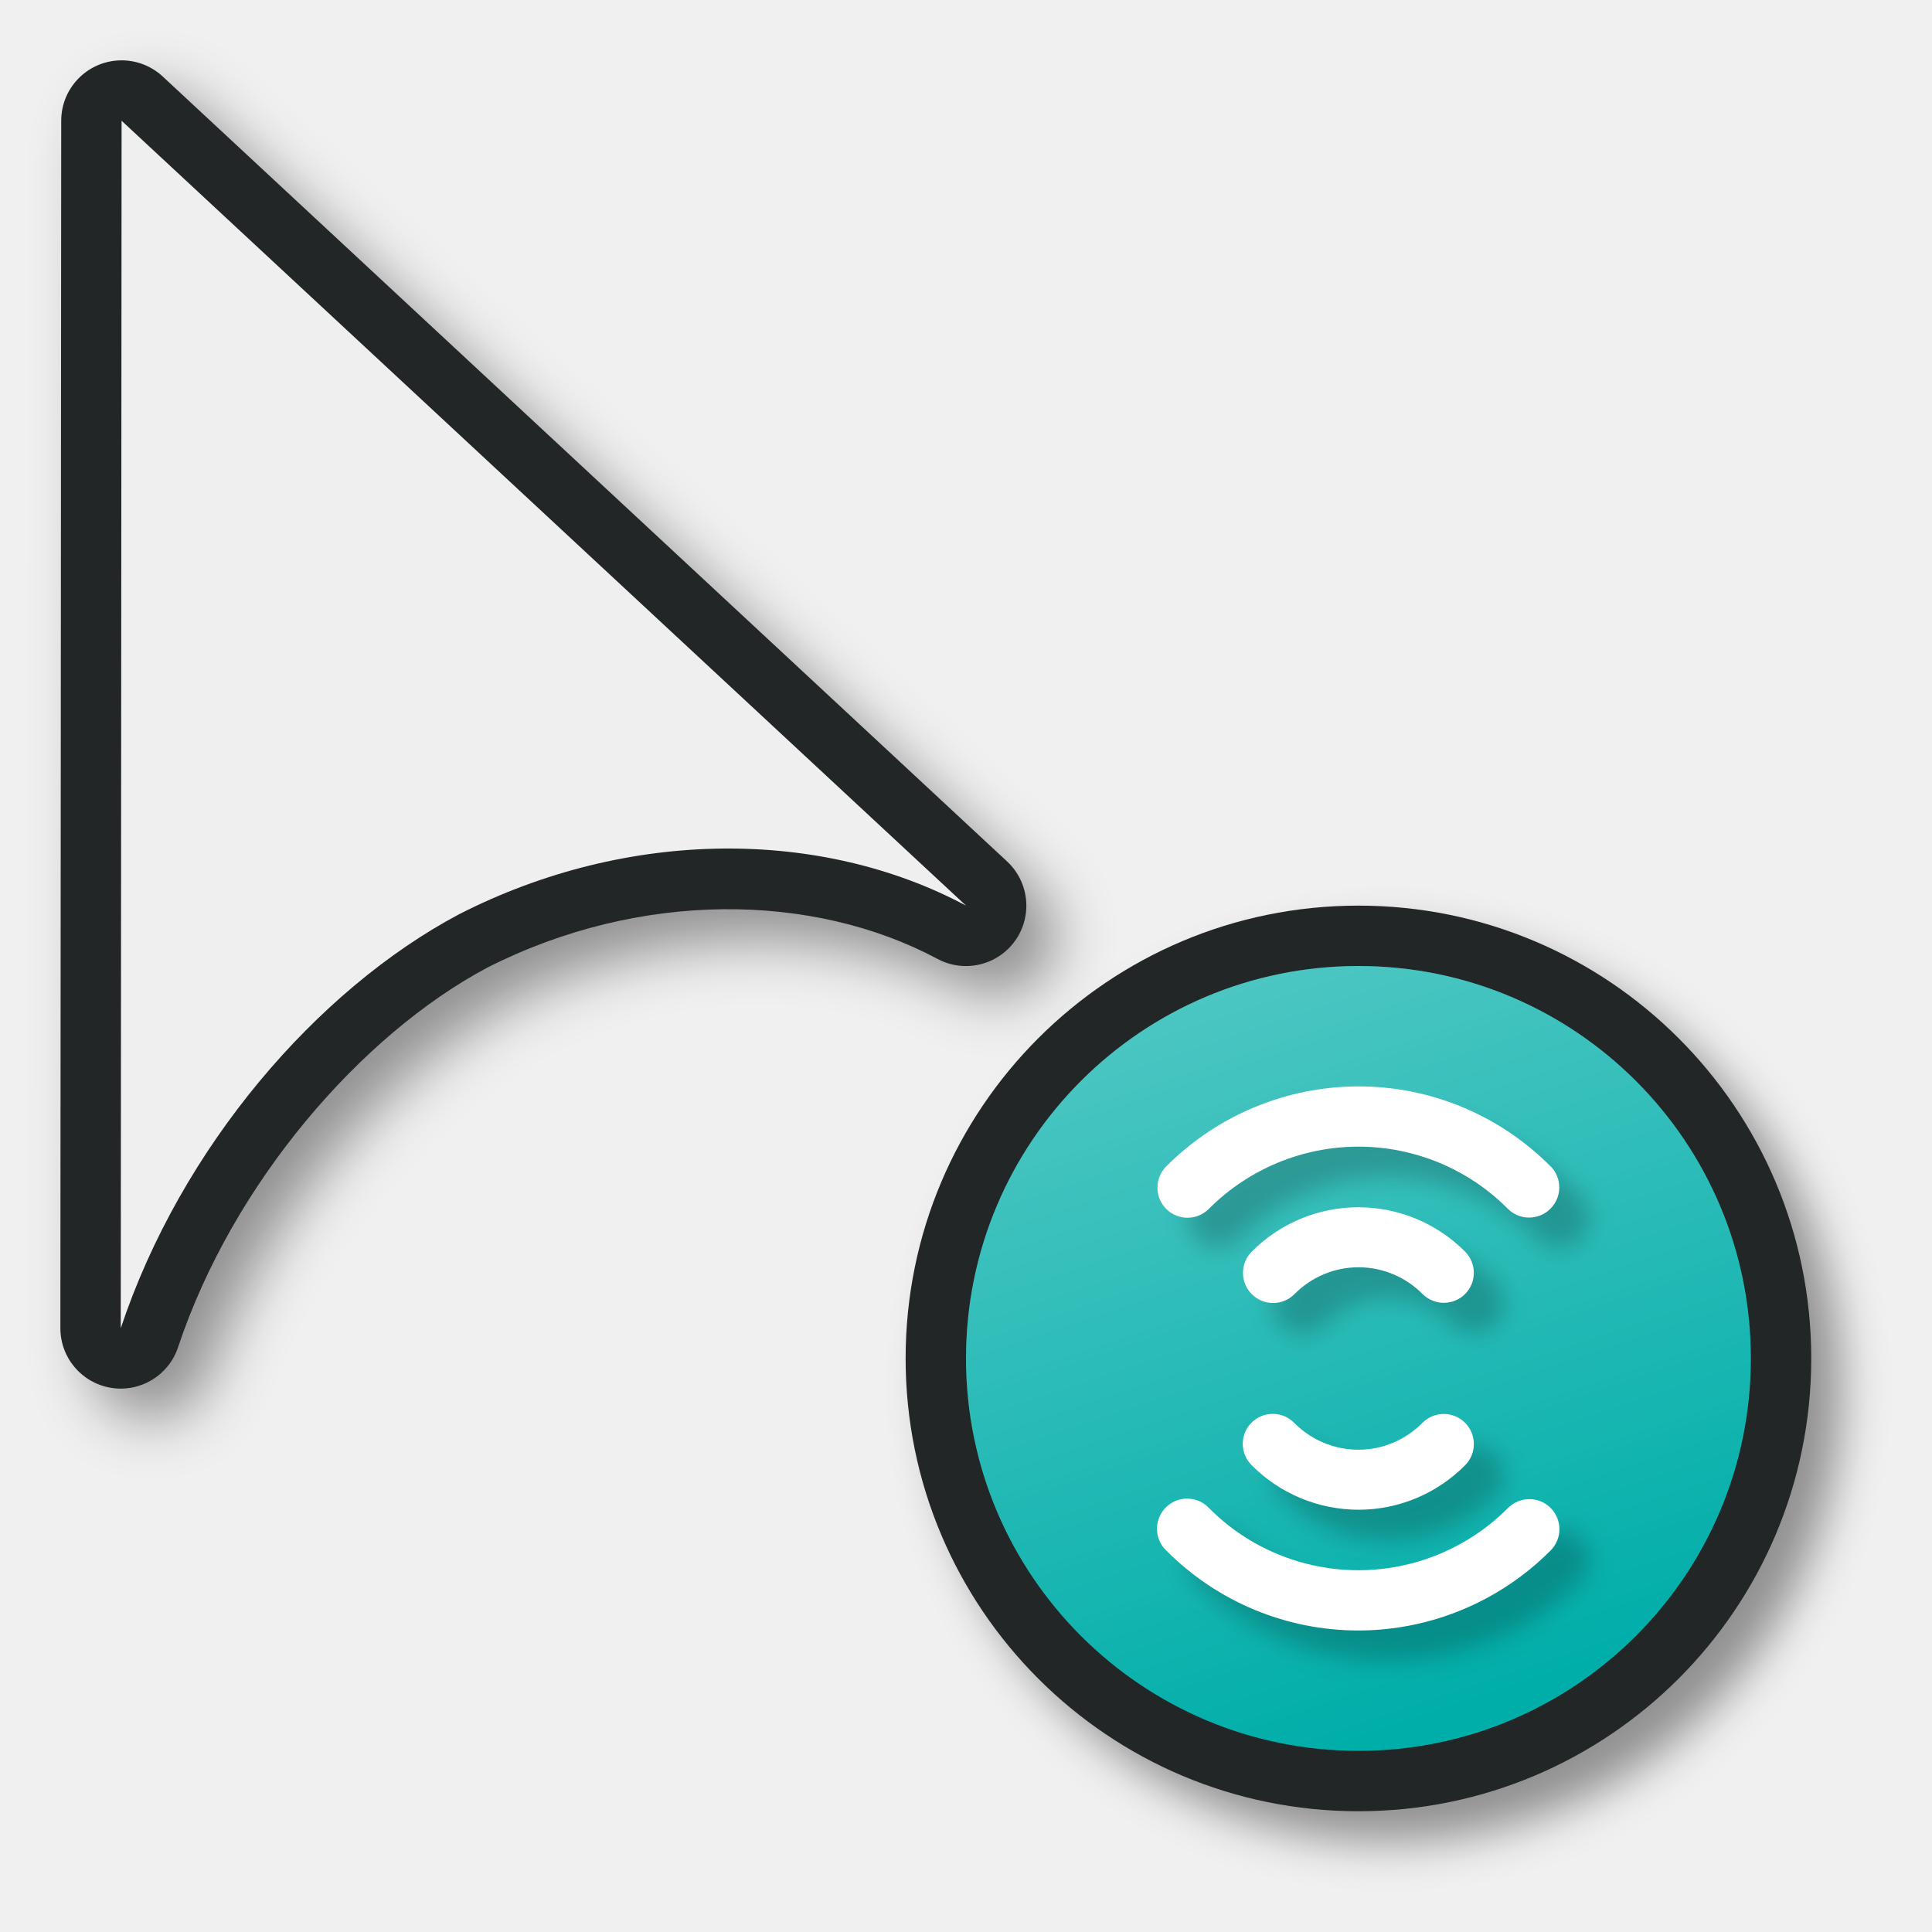
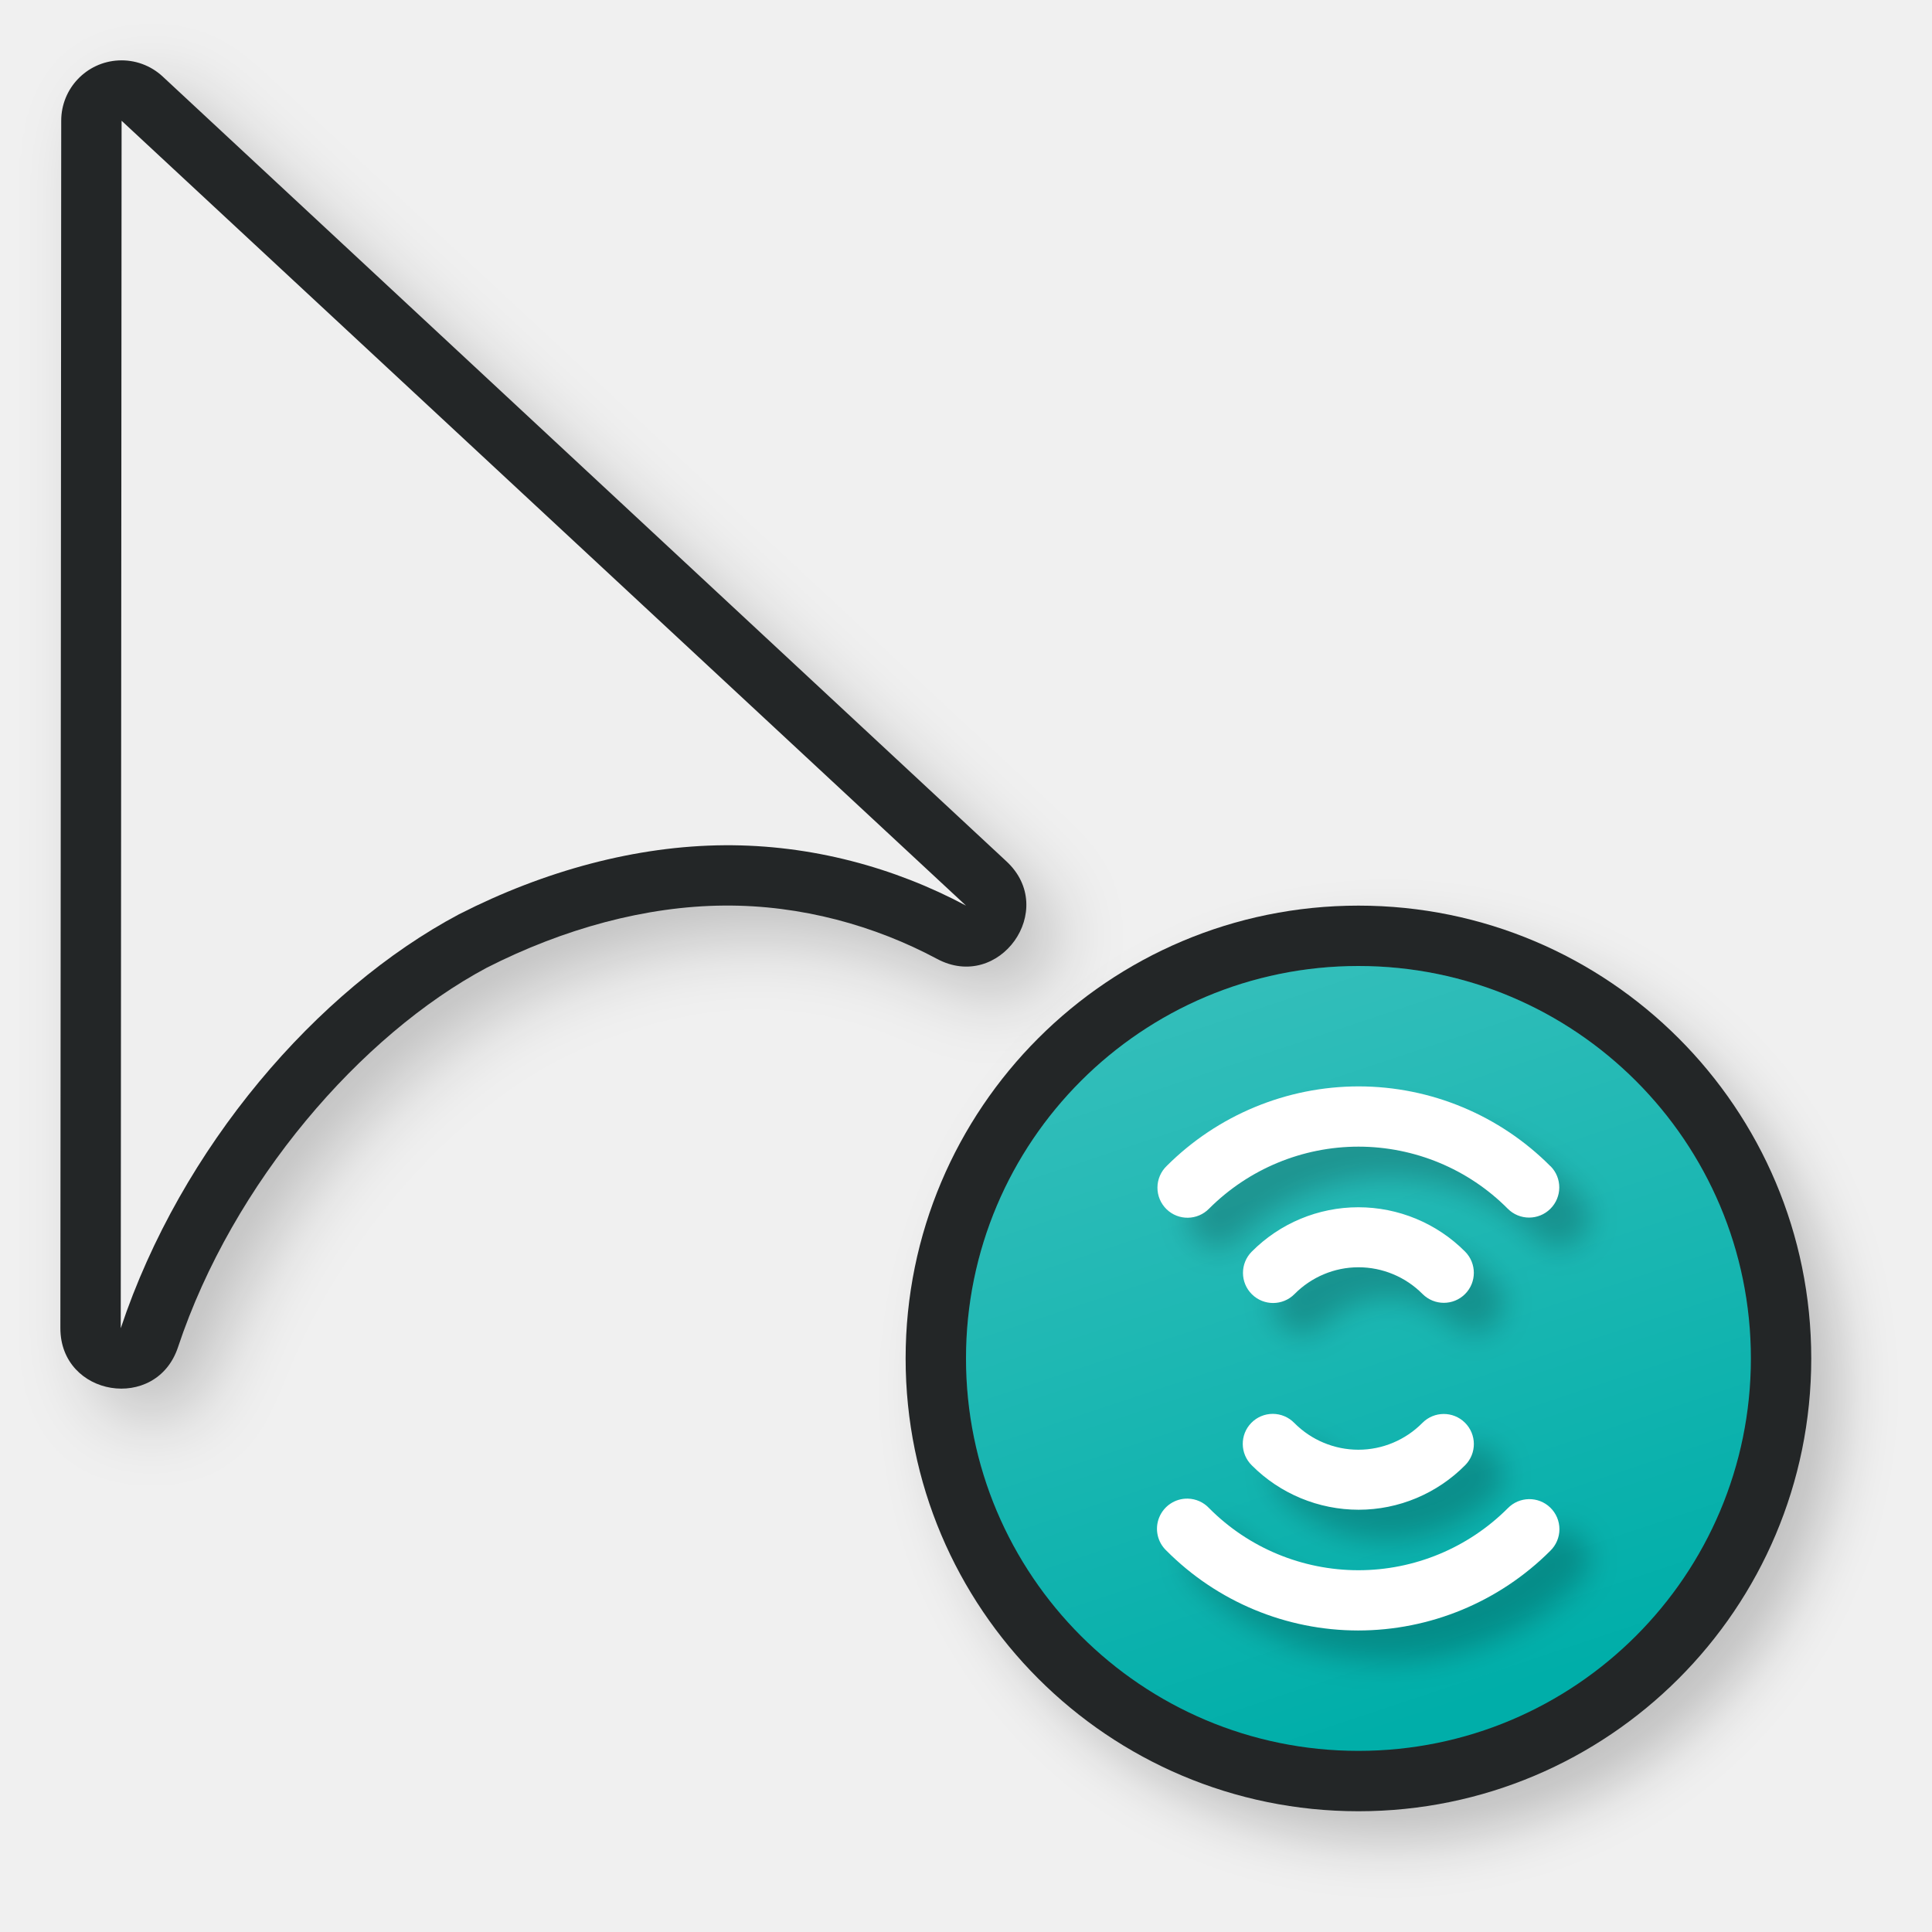
<svg xmlns="http://www.w3.org/2000/svg" xmlns:xlink="http://www.w3.org/1999/xlink" id="svg5327" width="32" height="32" version="1.1">
  <defs id="defs5329">
    <filter id="filter901" style="color-interpolation-filters:sRGB" width="1.143" height="1.104" x="-.07" y="-.05">
      <feGaussianBlur id="feGaussianBlur903" stdDeviation=".475" />
    </filter>
    <filter id="filter881" style="color-interpolation-filters:sRGB" width="1.12" height="1.12" x="-.06" y="-.06">
      <feGaussianBlur id="feGaussianBlur883" stdDeviation=".375" />
    </filter>
    <linearGradient id="linearGradient832" x1="21" x2="25" y1="16" y2="28" gradientUnits="userSpaceOnUse" xlink:href="#linearGradient830" />
    <linearGradient id="linearGradient830">
      <stop id="stop826" style="stop-color:#ffffff;stop-opacity:1" offset="0" />
      <stop id="stop828" style="stop-color:#ffffff;stop-opacity:0" offset="1" />
    </linearGradient>
    <filter id="filter865" style="color-interpolation-filters:sRGB" width="1.141" height="1.104" x="-.07" y="-.05">
      <feGaussianBlur id="feGaussianBlur867" stdDeviation=".196" />
    </filter>
+     <filter id="filter832" style="color-interpolation-filters:sRGB" width="1.171" height="1.124" x="-.09" y="-.06">
+       <feGaussianBlur id="feGaussianBlur834" stdDeviation=".57" />
+     </filter>
+     <filter id="filter840" style="color-interpolation-filters:sRGB" width="1.169" height="1.125" x="-.09" y="-.06">
+       <feGaussianBlur id="feGaussianBlur842" stdDeviation=".235" />
+     </filter>
+     <filter id="filter844" style="color-interpolation-filters:sRGB" width="1.144" height="1.144" x="-.07" y="-.07">
+       <feGaussianBlur id="feGaussianBlur846" stdDeviation=".45" />
+     </filter>
+     <filter id="filter914" style="color-interpolation-filters:sRGB" width="1.171" height="1.124" x="-.09" y="-.06">
+       <feGaussianBlur id="feGaussianBlur916" stdDeviation=".57" />
+     </filter>
  </defs>
-   <path id="path853" style="color:#000000;font-style:normal;font-variant:normal;font-weight:normal;font-stretch:normal;font-size:medium;line-height:normal;font-family:sans-serif;font-variant-ligatures:normal;font-variant-position:normal;font-variant-caps:normal;font-variant-numeric:normal;font-variant-alternates:normal;font-feature-settings:normal;text-indent:0;text-align:start;text-decoration:none;text-decoration-line:none;text-decoration-style:solid;text-decoration-color:#000000;letter-spacing:normal;word-spacing:normal;text-transform:none;writing-mode:lr-tb;direction:ltr;text-orientation:mixed;dominant-baseline:auto;baseline-shift:baseline;text-anchor:start;white-space:normal;shape-padding:0;clip-rule:nonzero;display:inline;overflow:visible;visibility:visible;opacity:0.4;isolation:auto;mix-blend-mode:normal;color-interpolation:sRGB;color-interpolation-filters:linearRGB;solid-color:#000000;solid-opacity:1;vector-effect:none;fill:#000000;fill-opacity:1;fill-rule:nonzero;stroke:none;stroke-width:2;stroke-linecap:round;stroke-linejoin:round;stroke-miterlimit:4;stroke-dasharray:none;stroke-dashoffset:0;stroke-opacity:1;filter:url(#filter901);color-rendering:auto;image-rendering:auto;shape-rendering:auto;text-rendering:auto;enable-background:accumulate" d="m 2.463,1.501 a 1,1 0 0 0 -0.949,0.998 l -0.014,19.999 a 1,1 0 0 0 1.949,0.316 C 4.361,20.08 6.486,17.639 8.565,16.53 11.102,15.24 13.968,15.282 16.027,16.382 a 1,1 0 0 0 1.152,-1.615 L 3.195,1.767 A 1,1 0 0 0 2.463,1.501 Z" />
-   <path id="path855" style="opacity:0.4;fill:#000000;fill-opacity:1;stroke:none;stroke-width:2.727;stroke-linecap:round;stroke-linejoin:round;stroke-miterlimit:4;stroke-dasharray:none;stroke-opacity:1;filter:url(#filter881)" d="M 30.5,23 A 7.5,7.5 0 0 1 23,30.5 7.5,7.5 0 0 1 15.5,23 7.5,7.5 0 0 1 23,15.5 7.5,7.5 0 0 1 30.5,23 Z" />
-   <path id="path848" style="color:#000000;font-style:normal;font-variant:normal;font-weight:normal;font-stretch:normal;font-size:medium;line-height:normal;font-family:sans-serif;font-variant-ligatures:normal;font-variant-position:normal;font-variant-caps:normal;font-variant-numeric:normal;font-variant-alternates:normal;font-feature-settings:normal;text-indent:0;text-align:start;text-decoration:none;text-decoration-line:none;text-decoration-style:solid;text-decoration-color:#000000;letter-spacing:normal;word-spacing:normal;text-transform:none;writing-mode:lr-tb;direction:ltr;text-orientation:mixed;dominant-baseline:auto;baseline-shift:baseline;text-anchor:start;white-space:normal;shape-padding:0;clip-rule:nonzero;display:inline;overflow:visible;visibility:visible;opacity:1;isolation:auto;mix-blend-mode:normal;color-interpolation:sRGB;color-interpolation-filters:linearRGB;solid-color:#000000;solid-opacity:1;vector-effect:none;fill:#232627;fill-opacity:1;fill-rule:nonzero;stroke:none;stroke-width:2;stroke-linecap:round;stroke-linejoin:round;stroke-miterlimit:4;stroke-dasharray:none;stroke-dashoffset:0;stroke-opacity:1;color-rendering:auto;image-rendering:auto;shape-rendering:auto;text-rendering:auto;enable-background:accumulate" d="M 1.963,1.001 A 1,1 0 0 0 1.014,1.999 L 1,21.999 a 1,1 0 0 0 1.949,0.316 C 3.861,19.58 5.986,17.139 8.065,16.03 10.602,14.74 13.468,14.782 15.527,15.882 a 1,1 0 0 0 1.152,-1.615 L 2.695,1.267 A 1,1 0 0 0 1.963,1.001 Z" />
+   <path id="path855" style="opacity:0.2;fill:#000000;fill-opacity:1;stroke:none;stroke-width:2.727;stroke-linecap:round;stroke-linejoin:round;stroke-miterlimit:4;stroke-dasharray:none;stroke-opacity:1;filter:url(#filter844)" d="M 30.5,23 A 7.5,7.5 0 0 1 23,30.5 7.5,7.5 0 0 1 15.5,23 7.5,7.5 0 0 1 23,15.5 7.5,7.5 0 0 1 30.5,23 Z" />
  <path id="path840-3" style="opacity:1;fill:#232627;fill-opacity:1;stroke:none;stroke-width:2.727;stroke-linecap:round;stroke-linejoin:round;stroke-miterlimit:4;stroke-dasharray:none;stroke-opacity:1" d="m 30,22.5 a 7.5,7.5 0 0 1 -7.5,7.5 7.5,7.5 0 0 1 -7.5,-7.5 7.5,7.5 0 0 1 7.5,-7.5 7.5,7.5 0 0 1 7.5,7.5 z" />
  <path id="path839" style="opacity:1;fill:#00aea9;fill-opacity:1;stroke:none;stroke-width:2.364;stroke-linecap:round;stroke-linejoin:round;stroke-miterlimit:4;stroke-dasharray:none;stroke-opacity:1" d="m 29,22.5 a 6.5,6.5 0 0 1 -6.5,6.5 6.5,6.5 0 0 1 -6.5,-6.5 6.5,6.5 0 0 1 6.5,-6.5 6.5,6.5 0 0 1 6.5,6.5 z" />
-   <path id="path824" style="opacity:0.3;fill:url(#linearGradient832);fill-opacity:1;stroke:none;stroke-width:2.364;stroke-linecap:round;stroke-linejoin:round;stroke-miterlimit:4;stroke-dasharray:none;stroke-opacity:1" d="m 29,22.5 a 6.5,6.5 0 0 1 -6.5,6.5 6.5,6.5 0 0 1 -6.5,-6.5 6.5,6.5 0 0 1 6.5,-6.5 6.5,6.5 0 0 1 6.5,6.5 z" />
-   <path id="path823" style="opacity:1;fill:#efefef;fill-opacity:1;stroke:none;stroke-width:1.679;stroke-linecap:round;stroke-linejoin:round;stroke-miterlimit:4;stroke-dasharray:none;stroke-opacity:1" d="M 2.014,2 2,22 C 3,19 5.247,16.396 7.603,15.143 10.419,13.707 13.614,13.725 16,15 Z" />
-   <path id="path843" style="color:#000000;font-style:normal;font-variant:normal;font-weight:normal;font-stretch:normal;font-size:medium;line-height:normal;font-family:sans-serif;font-variant-ligatures:normal;font-variant-position:normal;font-variant-caps:normal;font-variant-numeric:normal;font-variant-alternates:normal;font-feature-settings:normal;text-indent:0;text-align:start;text-decoration:none;text-decoration-line:none;text-decoration-style:solid;text-decoration-color:#000000;letter-spacing:normal;word-spacing:normal;text-transform:none;writing-mode:lr-tb;direction:ltr;text-orientation:mixed;dominant-baseline:auto;baseline-shift:baseline;text-anchor:start;white-space:normal;shape-padding:0;clip-rule:nonzero;display:inline;overflow:visible;visibility:visible;opacity:0.2;isolation:auto;mix-blend-mode:normal;color-interpolation:sRGB;color-interpolation-filters:linearRGB;solid-color:#000000;solid-opacity:1;vector-effect:none;fill:#000000;fill-opacity:1;fill-rule:nonzero;stroke:none;stroke-width:0.997;stroke-linecap:round;stroke-linejoin:round;stroke-miterlimit:4;stroke-dasharray:none;stroke-dashoffset:0;stroke-opacity:1;color-rendering:auto;image-rendering:auto;shape-rendering:auto;text-rendering:auto;enable-background:accumulate;filter:url(#filter865)" d="m 23.006,18.494 c -1.193,-5.7e-4 -2.337,0.474 -3.182,1.318 a 0.498,0.499 45 0 0 -0.002,0.717 0.498,0.499 45 0 0 0.705,-0.012 c 0.657,-0.657 1.547,-1.026 2.475,-1.025 0.928,4.46e-4 1.818,0.37 2.471,1.027 a 0.498,0.499 45 1 0 0.709,-0.703 h -0.002 C 25.341,18.972 24.198,18.495 23.006,18.494 Z m -0.008,2.002 c -0.663,2.3e-4 -1.299,0.265 -1.766,0.736 a 0.499,0.498 45 1 0 0.709,0.701 c 0.28,-0.283 0.66,-0.443 1.059,-0.443 0.398,-1.28e-4 0.78,0.159 1.061,0.441 a 0.498,0.497 45 1 0 0.705,-0.701 c -0.468,-0.471 -1.104,-0.735 -1.768,-0.734 z m -1.416,3.422 a 0.498,0.497 45 0 0 -0.357,0.15 0.498,0.497 45 0 0 0.01,0.703 c 0.468,0.471 1.106,0.735 1.77,0.734 0.663,-2.31e-4 1.297,-0.267 1.764,-0.738 a 0.498,0.498 45 0 0 -0.709,-0.699 c -0.28,0.283 -0.66,0.443 -1.059,0.443 -0.398,1.26e-4 -0.78,-0.159 -1.061,-0.441 a 0.498,0.497 45 0 0 -0.357,-0.152 z m -1.408,1.404 a 0.498,0.499 45 0 0 -0.354,0.861 c 0.839,0.845 1.981,1.322 3.174,1.322 1.193,5.7e-4 2.337,-0.474 3.182,-1.318 a 0.498,0.499 45 0 0 0.002,-0.717 0.498,0.499 45 0 0 -0.705,0.012 c -0.657,0.657 -1.547,1.026 -2.475,1.025 -0.928,-4.46e-4 -1.818,-0.37 -2.471,-1.027 a 0.498,0.499 45 0 0 -0.354,-0.158 z" />
+   <path id="path824" style="opacity:0.2;fill:url(#linearGradient832);fill-opacity:1;stroke:none;stroke-width:2.364;stroke-linecap:round;stroke-linejoin:round;stroke-miterlimit:4;stroke-dasharray:none;stroke-opacity:1" d="m 29,22.5 a 6.5,6.5 0 0 1 -6.5,6.5 6.5,6.5 0 0 1 -6.5,-6.5 6.5,6.5 0 0 1 6.5,-6.5 6.5,6.5 0 0 1 6.5,6.5 z" />
+   <path id="path843" style="color:#000000;font-style:normal;font-variant:normal;font-weight:normal;font-stretch:normal;font-size:medium;line-height:normal;font-family:sans-serif;font-variant-ligatures:normal;font-variant-position:normal;font-variant-caps:normal;font-variant-numeric:normal;font-variant-alternates:normal;font-feature-settings:normal;text-indent:0;text-align:start;text-decoration:none;text-decoration-line:none;text-decoration-style:solid;text-decoration-color:#000000;letter-spacing:normal;word-spacing:normal;text-transform:none;writing-mode:lr-tb;direction:ltr;text-orientation:mixed;dominant-baseline:auto;baseline-shift:baseline;text-anchor:start;white-space:normal;shape-padding:0;clip-rule:nonzero;display:inline;overflow:visible;visibility:visible;opacity:0.2;isolation:auto;mix-blend-mode:normal;color-interpolation:sRGB;color-interpolation-filters:linearRGB;solid-color:#000000;solid-opacity:1;vector-effect:none;fill:#000000;fill-opacity:1;fill-rule:nonzero;stroke:none;stroke-width:0.997;stroke-linecap:round;stroke-linejoin:round;stroke-miterlimit:4;stroke-dasharray:none;stroke-dashoffset:0;stroke-opacity:1;color-rendering:auto;image-rendering:auto;shape-rendering:auto;text-rendering:auto;enable-background:accumulate;filter:url(#filter840)" d="m 23.006,18.494 c -1.193,-5.7e-4 -2.337,0.474 -3.182,1.318 a 0.498,0.499 45 0 0 -0.002,0.717 0.498,0.499 45 0 0 0.705,-0.012 c 0.657,-0.657 1.547,-1.026 2.475,-1.025 0.928,4.46e-4 1.818,0.37 2.471,1.027 a 0.498,0.499 45 1 0 0.709,-0.703 h -0.002 C 25.341,18.972 24.198,18.495 23.006,18.494 Z m -0.008,2.002 c -0.663,2.3e-4 -1.299,0.265 -1.766,0.736 a 0.499,0.498 45 1 0 0.709,0.701 c 0.28,-0.283 0.66,-0.443 1.059,-0.443 0.398,-1.28e-4 0.78,0.159 1.061,0.441 a 0.498,0.497 45 1 0 0.705,-0.701 c -0.468,-0.471 -1.104,-0.735 -1.768,-0.734 z m -1.416,3.422 a 0.498,0.497 45 0 0 -0.357,0.15 0.498,0.497 45 0 0 0.01,0.703 c 0.468,0.471 1.106,0.735 1.77,0.734 0.663,-2.31e-4 1.297,-0.267 1.764,-0.738 a 0.498,0.498 45 0 0 -0.709,-0.699 c -0.28,0.283 -0.66,0.443 -1.059,0.443 -0.398,1.26e-4 -0.78,-0.159 -1.061,-0.441 a 0.498,0.497 45 0 0 -0.357,-0.152 z m -1.408,1.404 a 0.498,0.499 45 0 0 -0.354,0.861 c 0.839,0.845 1.981,1.322 3.174,1.322 1.193,5.7e-4 2.337,-0.474 3.182,-1.318 a 0.498,0.499 45 0 0 0.002,-0.717 0.498,0.499 45 0 0 -0.705,0.012 c -0.657,0.657 -1.547,1.026 -2.475,1.025 -0.928,-4.46e-4 -1.818,-0.37 -2.471,-1.027 a 0.498,0.499 45 0 0 -0.354,-0.158 z" />
  <path id="path826" style="color:#000000;font-style:normal;font-variant:normal;font-weight:normal;font-stretch:normal;font-size:medium;line-height:normal;font-family:sans-serif;font-variant-ligatures:normal;font-variant-position:normal;font-variant-caps:normal;font-variant-numeric:normal;font-variant-alternates:normal;font-feature-settings:normal;text-indent:0;text-align:start;text-decoration:none;text-decoration-line:none;text-decoration-style:solid;text-decoration-color:#000000;letter-spacing:normal;word-spacing:normal;text-transform:none;writing-mode:lr-tb;direction:ltr;text-orientation:mixed;dominant-baseline:auto;baseline-shift:baseline;text-anchor:start;white-space:normal;shape-padding:0;clip-rule:nonzero;display:inline;overflow:visible;visibility:visible;opacity:1;isolation:auto;mix-blend-mode:normal;color-interpolation:sRGB;color-interpolation-filters:linearRGB;solid-color:#000000;solid-opacity:1;vector-effect:none;fill:#ffffff;fill-opacity:1;fill-rule:nonzero;stroke:none;stroke-width:0.997;stroke-linecap:round;stroke-linejoin:round;stroke-miterlimit:4;stroke-dasharray:none;stroke-dashoffset:0;stroke-opacity:1;color-rendering:auto;image-rendering:auto;shape-rendering:auto;text-rendering:auto;enable-background:accumulate" d="M 22.506 17.994 C 21.313 17.994 20.169 18.468 19.324 19.312 A 0.498 0.499 45 0 0 19.322 20.029 A 0.498 0.499 45 0 0 20.027 20.018 C 20.684 19.361 21.574 18.992 22.502 18.992 C 23.43 18.993 24.32 19.362 24.973 20.02 A 0.498 0.499 45 1 0 25.682 19.316 L 25.68 19.316 C 24.841 18.472 23.698 17.995 22.506 17.994 z M 22.498 19.996 C 21.835 19.996 21.199 20.261 20.732 20.732 A 0.498 0.498 45 1 0 21.441 21.434 C 21.721 21.151 22.102 20.99 22.5 20.99 C 22.898 20.99 23.28 21.149 23.561 21.432 A 0.498 0.497 45 1 0 24.266 20.73 C 23.798 20.26 23.161 19.996 22.498 19.996 z M 21.082 23.418 A 0.498 0.497 45 0 0 20.725 23.568 A 0.498 0.497 45 0 0 20.734 24.271 C 21.202 24.742 21.841 25.006 22.504 25.006 C 23.167 25.006 23.801 24.739 24.268 24.268 A 0.498 0.498 45 0 0 23.559 23.568 C 23.279 23.851 22.898 24.012 22.5 24.012 C 22.102 24.012 21.72 23.853 21.439 23.57 A 0.498 0.497 45 0 0 21.082 23.418 z M 19.674 24.822 A 0.498 0.499 45 0 0 19.32 25.684 C 20.16 26.529 21.302 27.005 22.494 27.006 C 23.687 27.006 24.831 26.532 25.676 25.688 A 0.498 0.499 45 0 0 25.678 24.971 A 0.498 0.499 45 0 0 24.973 24.982 C 24.316 25.639 23.426 26.008 22.498 26.008 C 21.57 26.007 20.68 25.638 20.027 24.98 A 0.498 0.499 45 0 0 19.674 24.822 z" />
+   <path id="path887" style="color:#000000;font-style:normal;font-variant:normal;font-weight:normal;font-stretch:normal;font-size:medium;line-height:normal;font-family:sans-serif;font-variant-ligatures:normal;font-variant-position:normal;font-variant-caps:normal;font-variant-numeric:normal;font-variant-alternates:normal;font-feature-settings:normal;text-indent:0;text-align:start;text-decoration:none;text-decoration-line:none;text-decoration-style:solid;text-decoration-color:#000000;letter-spacing:normal;word-spacing:normal;text-transform:none;writing-mode:lr-tb;direction:ltr;text-orientation:mixed;dominant-baseline:auto;baseline-shift:baseline;text-anchor:start;white-space:normal;shape-padding:0;clip-rule:nonzero;display:inline;overflow:visible;visibility:visible;opacity:0.2;isolation:auto;mix-blend-mode:normal;color-interpolation:sRGB;color-interpolation-filters:linearRGB;solid-color:#000000;solid-opacity:1;vector-effect:none;fill:#000000;fill-opacity:1;fill-rule:nonzero;stroke:none;stroke-width:1.999;stroke-linecap:round;stroke-linejoin:round;stroke-miterlimit:4;stroke-dasharray:none;stroke-dashoffset:0;stroke-opacity:1;filter:url(#filter914);color-rendering:auto;image-rendering:auto;shape-rendering:auto;text-rendering:auto;enable-background:accumulate" d="M 2.462,1.501 C 1.931,1.528 1.514,1.967 1.514,2.499 L 1.5,22.498 c -0.001,1.136 1.59,1.394 1.948,0.316 0.911,-2.735 3.035,-5.176 5.113,-6.285 1.276,-0.649 2.635,-1.02 3.932,-1.03 1.281,-0.01 2.502,0.335 3.525,0.882 1.034,0.556 2.013,-0.818 1.151,-1.615 L 3.194,1.767 C 2.996,1.583 2.732,1.487 2.462,1.501 Z" />
+   <path id="path848" style="color:#000000;font-style:normal;font-variant:normal;font-weight:normal;font-stretch:normal;font-size:medium;line-height:normal;font-family:sans-serif;font-variant-ligatures:normal;font-variant-position:normal;font-variant-caps:normal;font-variant-numeric:normal;font-variant-alternates:normal;font-feature-settings:normal;text-indent:0;text-align:start;text-decoration:none;text-decoration-line:none;text-decoration-style:solid;text-decoration-color:#000000;letter-spacing:normal;word-spacing:normal;text-transform:none;writing-mode:lr-tb;direction:ltr;text-orientation:mixed;dominant-baseline:auto;baseline-shift:baseline;text-anchor:start;white-space:normal;shape-padding:0;clip-rule:nonzero;display:inline;overflow:visible;visibility:visible;opacity:1;isolation:auto;mix-blend-mode:normal;color-interpolation:sRGB;color-interpolation-filters:linearRGB;solid-color:#000000;solid-opacity:1;vector-effect:none;fill:#232627;fill-opacity:1;fill-rule:nonzero;stroke:none;stroke-width:1.999;stroke-linecap:round;stroke-linejoin:round;stroke-miterlimit:4;stroke-dasharray:none;stroke-dashoffset:0;stroke-opacity:1;color-rendering:auto;image-rendering:auto;shape-rendering:auto;text-rendering:auto;enable-background:accumulate" d="M 1.962,1.001 C 1.431,1.028 1.014,1.467 1.014,1.999 L 1,21.998 c -0.001,1.136 1.59,1.394 1.948,0.316 0.911,-2.735 3.035,-5.176 5.113,-6.285 1.276,-0.649 2.635,-1.02 3.932,-1.03 1.281,-0.01 2.502,0.335 3.525,0.882 1.034,0.556 2.013,-0.818 1.151,-1.615 L 2.694,1.267 C 2.496,1.083 2.232,0.987 1.962,1.001 Z" />
+   <path id="path823" style="opacity:1;fill:#efefef;fill-opacity:1;stroke:none;stroke-width:1.679;stroke-linecap:round;stroke-linejoin:round;stroke-miterlimit:4;stroke-dasharray:none;stroke-opacity:1" d="M 2.014,2 2,22 C 3,19 5.247,16.396 7.603,15.143 9.023,14.419 10.54,14.01 12,14 c 1.436,-0.01 2.817,0.368 4,1 z" />
</svg>
